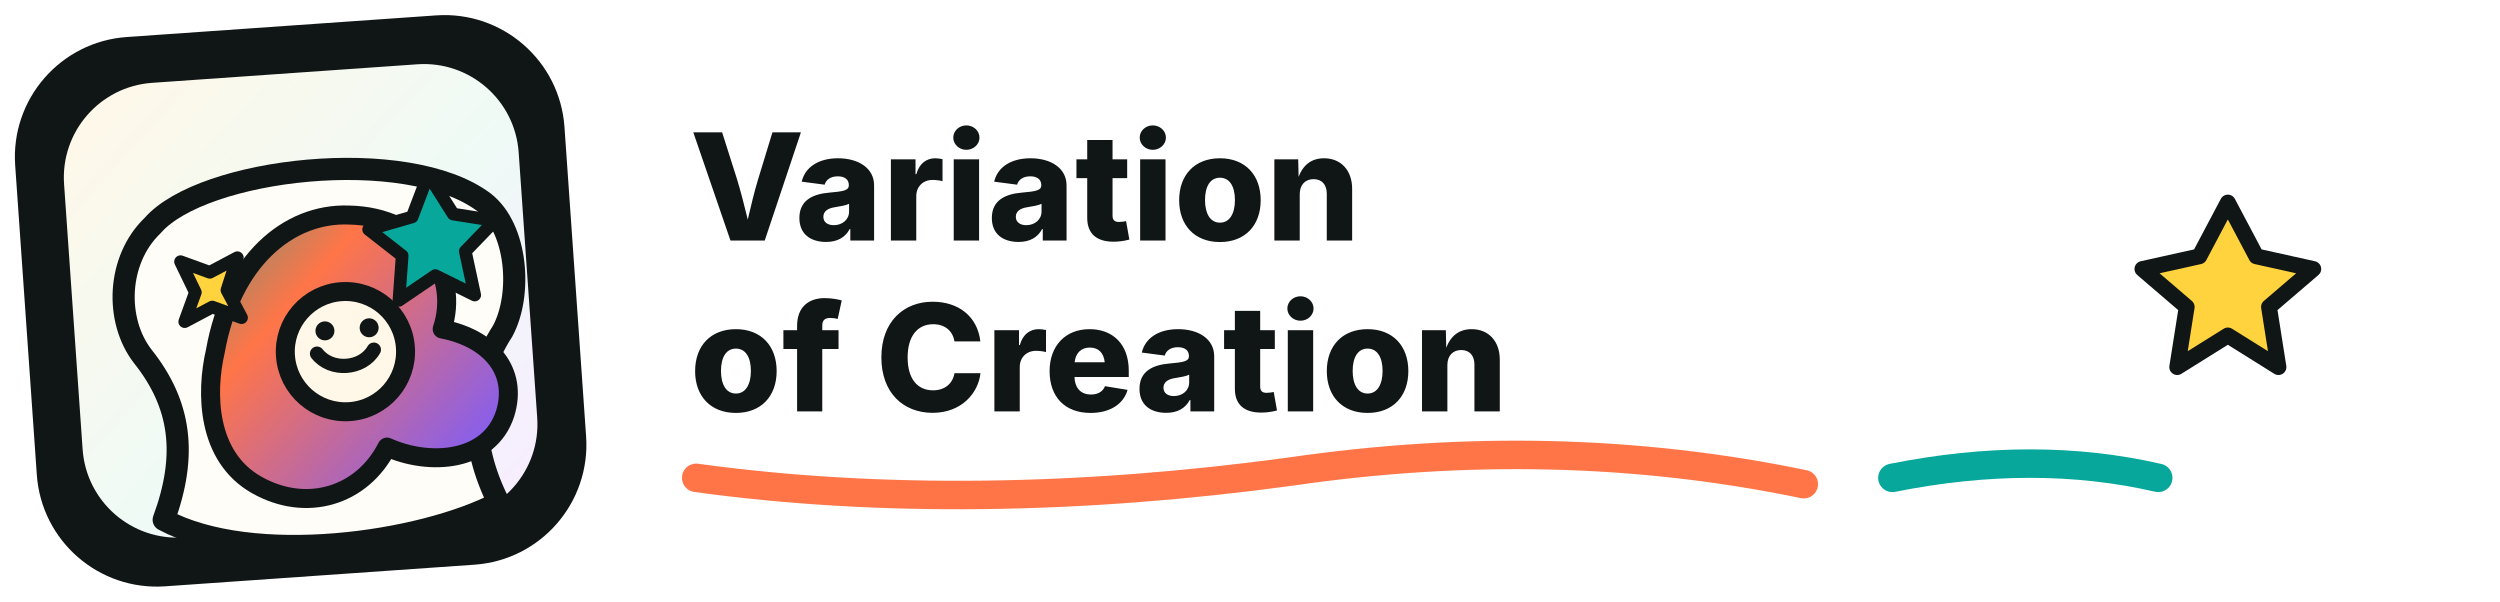
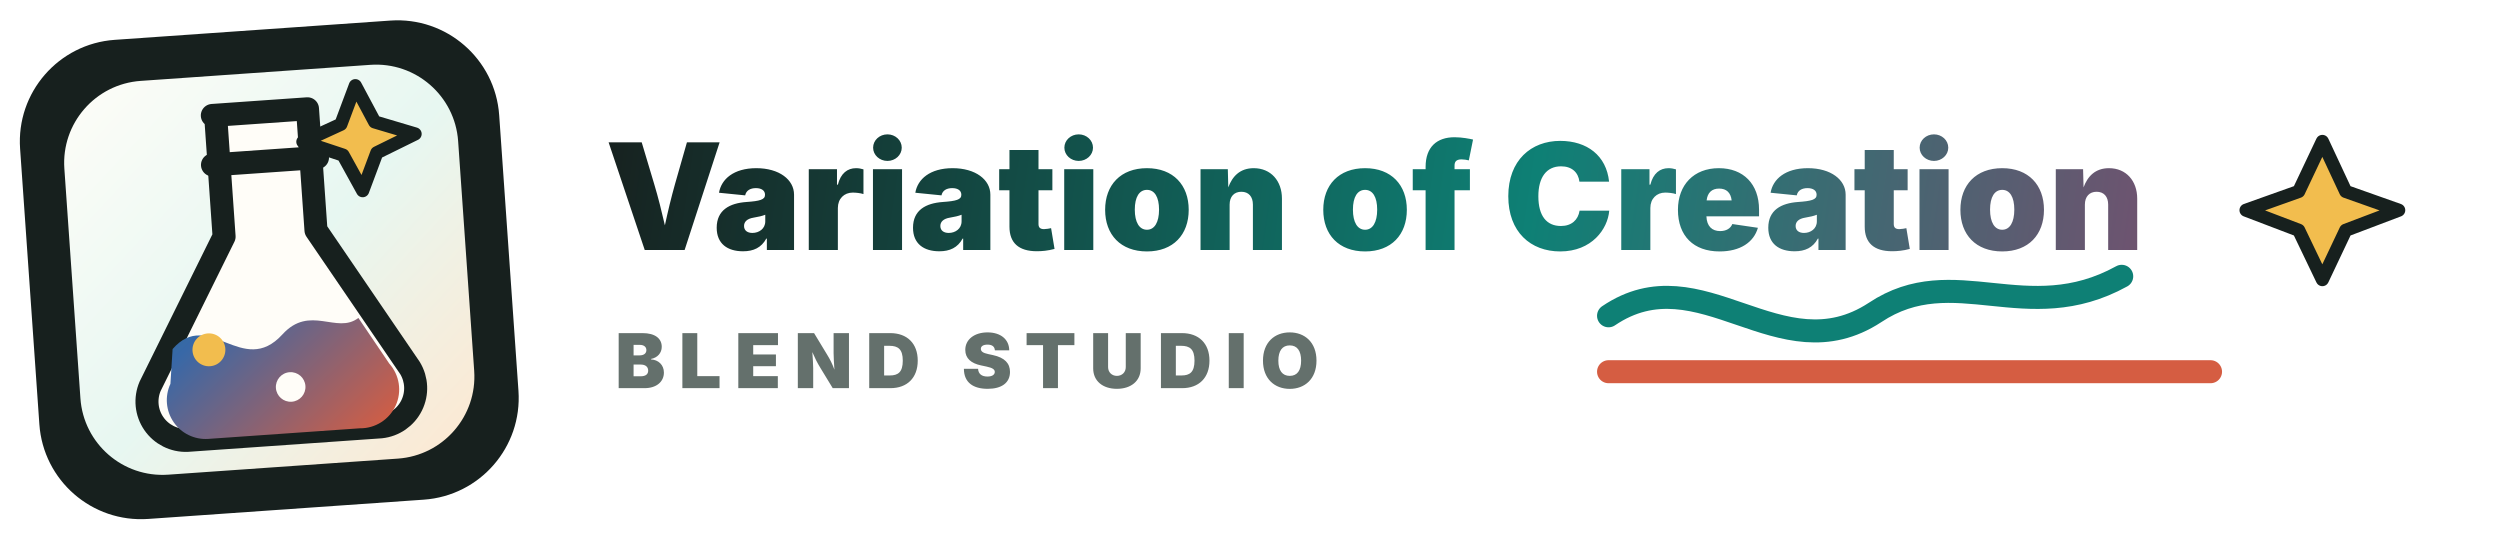
- <svg xmlns="http://www.w3.org/2000/svg" viewBox="0 0 790 190" role="img" aria-labelledby="title desc">
+ <svg xmlns="http://www.w3.org/2000/svg" viewBox="0 0 760 170" role="img" aria-labelledby="title desc">
  <defs>
-     <linearGradient id="logo-paper" x1="28" y1="22" x2="166" y2="166" gradientUnits="userSpaceOnUse">
-       <stop stop-color="#fff8e8" />
-       <stop offset=".55" stop-color="#effaf6" />
-       <stop offset="1" stop-color="#f8ecff" />
+     <linearGradient id="paper" x1="20" y1="18" x2="142" y2="148" gradientUnits="userSpaceOnUse">
+       <stop offset="0" stop-color="#fffdf8" />
+       <stop offset="0.52" stop-color="#e7f7f1" />
+       <stop offset="1" stop-color="#ffe7cf" />
    </linearGradient>
-     <linearGradient id="logo-pop" x1="49" y1="43" x2="154" y2="150" gradientUnits="userSpaceOnUse">
-       <stop stop-color="#08a79b" />
-       <stop offset=".45" stop-color="#ff7548" />
-       <stop offset="1" stop-color="#7a5cff" />
+     <linearGradient id="reaction" x1="42" y1="45" x2="116" y2="132" gradientUnits="userSpaceOnUse">
+       <stop offset="0" stop-color="#0e8075" />
+       <stop offset="0.47" stop-color="#3868a7" />
+       <stop offset="1" stop-color="#d55d42" />
+     </linearGradient>
+     <linearGradient id="word" x1="180" y1="40" x2="724" y2="120" gradientUnits="userSpaceOnUse">
+       <stop offset="0" stop-color="#17201e" />
+       <stop offset="0.52" stop-color="#0e8075" />
+       <stop offset="1" stop-color="#97406d" />
    </linearGradient>
  </defs>
-   <g transform="rotate(-4 96 95)">
-     <rect x="8" y="8" width="174" height="174" rx="38" fill="#101515" />
-     <rect x="23" y="23" width="144" height="144" rx="30" fill="url(#logo-paper)" />
-     <path d="M50 68c17-17 82-20 105 0 10 9 10 30 3 41-12 16-13 35-5 54-25 11-79 15-106-2 9-20 8-36-3-52-8-12-6-31 6-41Z" fill="#fffdf8" stroke="#101515" stroke-width="7" stroke-linejoin="round" />
-     <path d="M67 109c7-28 26-42 45-40 23 2 34 21 27 38 15 4 23 15 18 28-6 15-25 15-38 8-9 15-27 19-42 9-15-10-14-30-10-43Z" fill="url(#logo-pop)" stroke="#101515" stroke-width="6" stroke-linejoin="round" />
-     <circle cx="108" cy="112" r="19" fill="#fff8e8" stroke="#101515" stroke-width="6" />
-     <path d="M99 112c4 6 14 6 18 0" fill="none" stroke="#101515" stroke-width="4.5" stroke-linecap="round" />
-     <circle cx="102" cy="105" r="3" fill="#101515" />
-     <circle cx="116" cy="105" r="3" fill="#101515" />
-     <path d="M58 80 67 84 76 80 72 90 76 99 67 95 58 99 62 90Z" fill="#ffd33d" stroke="#101515" stroke-width="4" stroke-linejoin="round" />
-     <path d="M138 58 145 71 158 74 148 83 150 97 138 90 126 97 128 83 118 74 132 71Z" fill="#08a79b" stroke="#101515" stroke-width="4" stroke-linejoin="round" />
+   <g transform="rotate(-4 82 84)">
+     <rect x="9" y="9" width="146" height="146" rx="31" fill="#17201e" />
+     <rect x="22" y="22" width="120" height="120" rx="25" fill="url(#paper)" />
+     <path d="M68 34h29v37l25.6 43.8A11.8 11.8 0 0 1 112.5 132h-59A11.8 11.8 0 0 1 43.4 114.8L69 71V34Z" fill="#fffdf8" stroke="#17201e" stroke-width="7" stroke-linejoin="round" />
+     <path d="M51 104c11.8-11.8 20.6 10.3 33.6-2.1 9-8.6 16.5 1.2 23.4-3.4l8.4 14.5A11.8 11.8 0 0 1 106.1 132H59.9a11.8 11.8 0 0 1-10.3-17.5L51 104Z" fill="url(#reaction)" />
+     <path d="M67 49h32" fill="none" stroke="#17201e" stroke-width="7" stroke-linecap="round" />
+     <path d="M112 28l5.1 11.4 12 4.5-12 4.9L112 60l-5.2-11.2-11.9-4.9 11.9-4.5L112 28Z" fill="#f2bd4e" stroke="#17201e" stroke-width="4" stroke-linejoin="round" />
+     <circle cx="62" cy="105" r="5" fill="#f2bd4e" />
+     <circle cx="86" cy="118" r="4.5" fill="#fffdf8" />
  </g>
-   <text x="218" y="76" fill="#101515" font-family="Trebuchet MS, Inter, Arial, sans-serif" font-size="47" font-weight="800">Variation</text>
-   <text x="218" y="130" fill="#101515" font-family="Trebuchet MS, Inter, Arial, sans-serif" font-size="47" font-weight="800">of Creation</text>
-   <path d="M220 151c58 8 122 7 188-2 55-8 109-7 162 4" fill="none" stroke="#ff7548" stroke-width="9" stroke-linecap="round" />
-   <path d="M598 151c30-6 58-6 84 0" fill="none" stroke="#08a79b" stroke-width="9" stroke-linecap="round" />
-   <path d="M704 64 713 81 731 85 717 97 720 116 704 106 688 116 691 97 677 85 695 81Z" fill="#ffd33d" stroke="#101515" stroke-width="5" stroke-linejoin="round" />
+   <text x="184" y="76" fill="url(#word)" font-family="Trebuchet MS, Inter, Arial, sans-serif" font-size="45" font-weight="900" letter-spacing="0">Variation of Creation</text>
+   <text x="187" y="118" fill="#64706c" font-family="Inter, Segoe UI, Arial, sans-serif" font-size="23" font-weight="850" letter-spacing="4">BLEND STUDIO</text>
+   <path d="M489 113h183" fill="none" stroke="#d55d42" stroke-width="7" stroke-linecap="round" />
+   <path d="M489 96c28-19 52 18 81-1 24-16 46 5 75-11" fill="none" stroke="#0e8075" stroke-width="7" stroke-linecap="round" />
+   <path d="M706 43l7.1 15.2 16.1 5.7-16.1 6.1L706 85l-7.2-15-16-6.1 16-5.7L706 43Z" fill="#f2bd4e" stroke="#17201e" stroke-width="4" stroke-linejoin="round" />
</svg>
